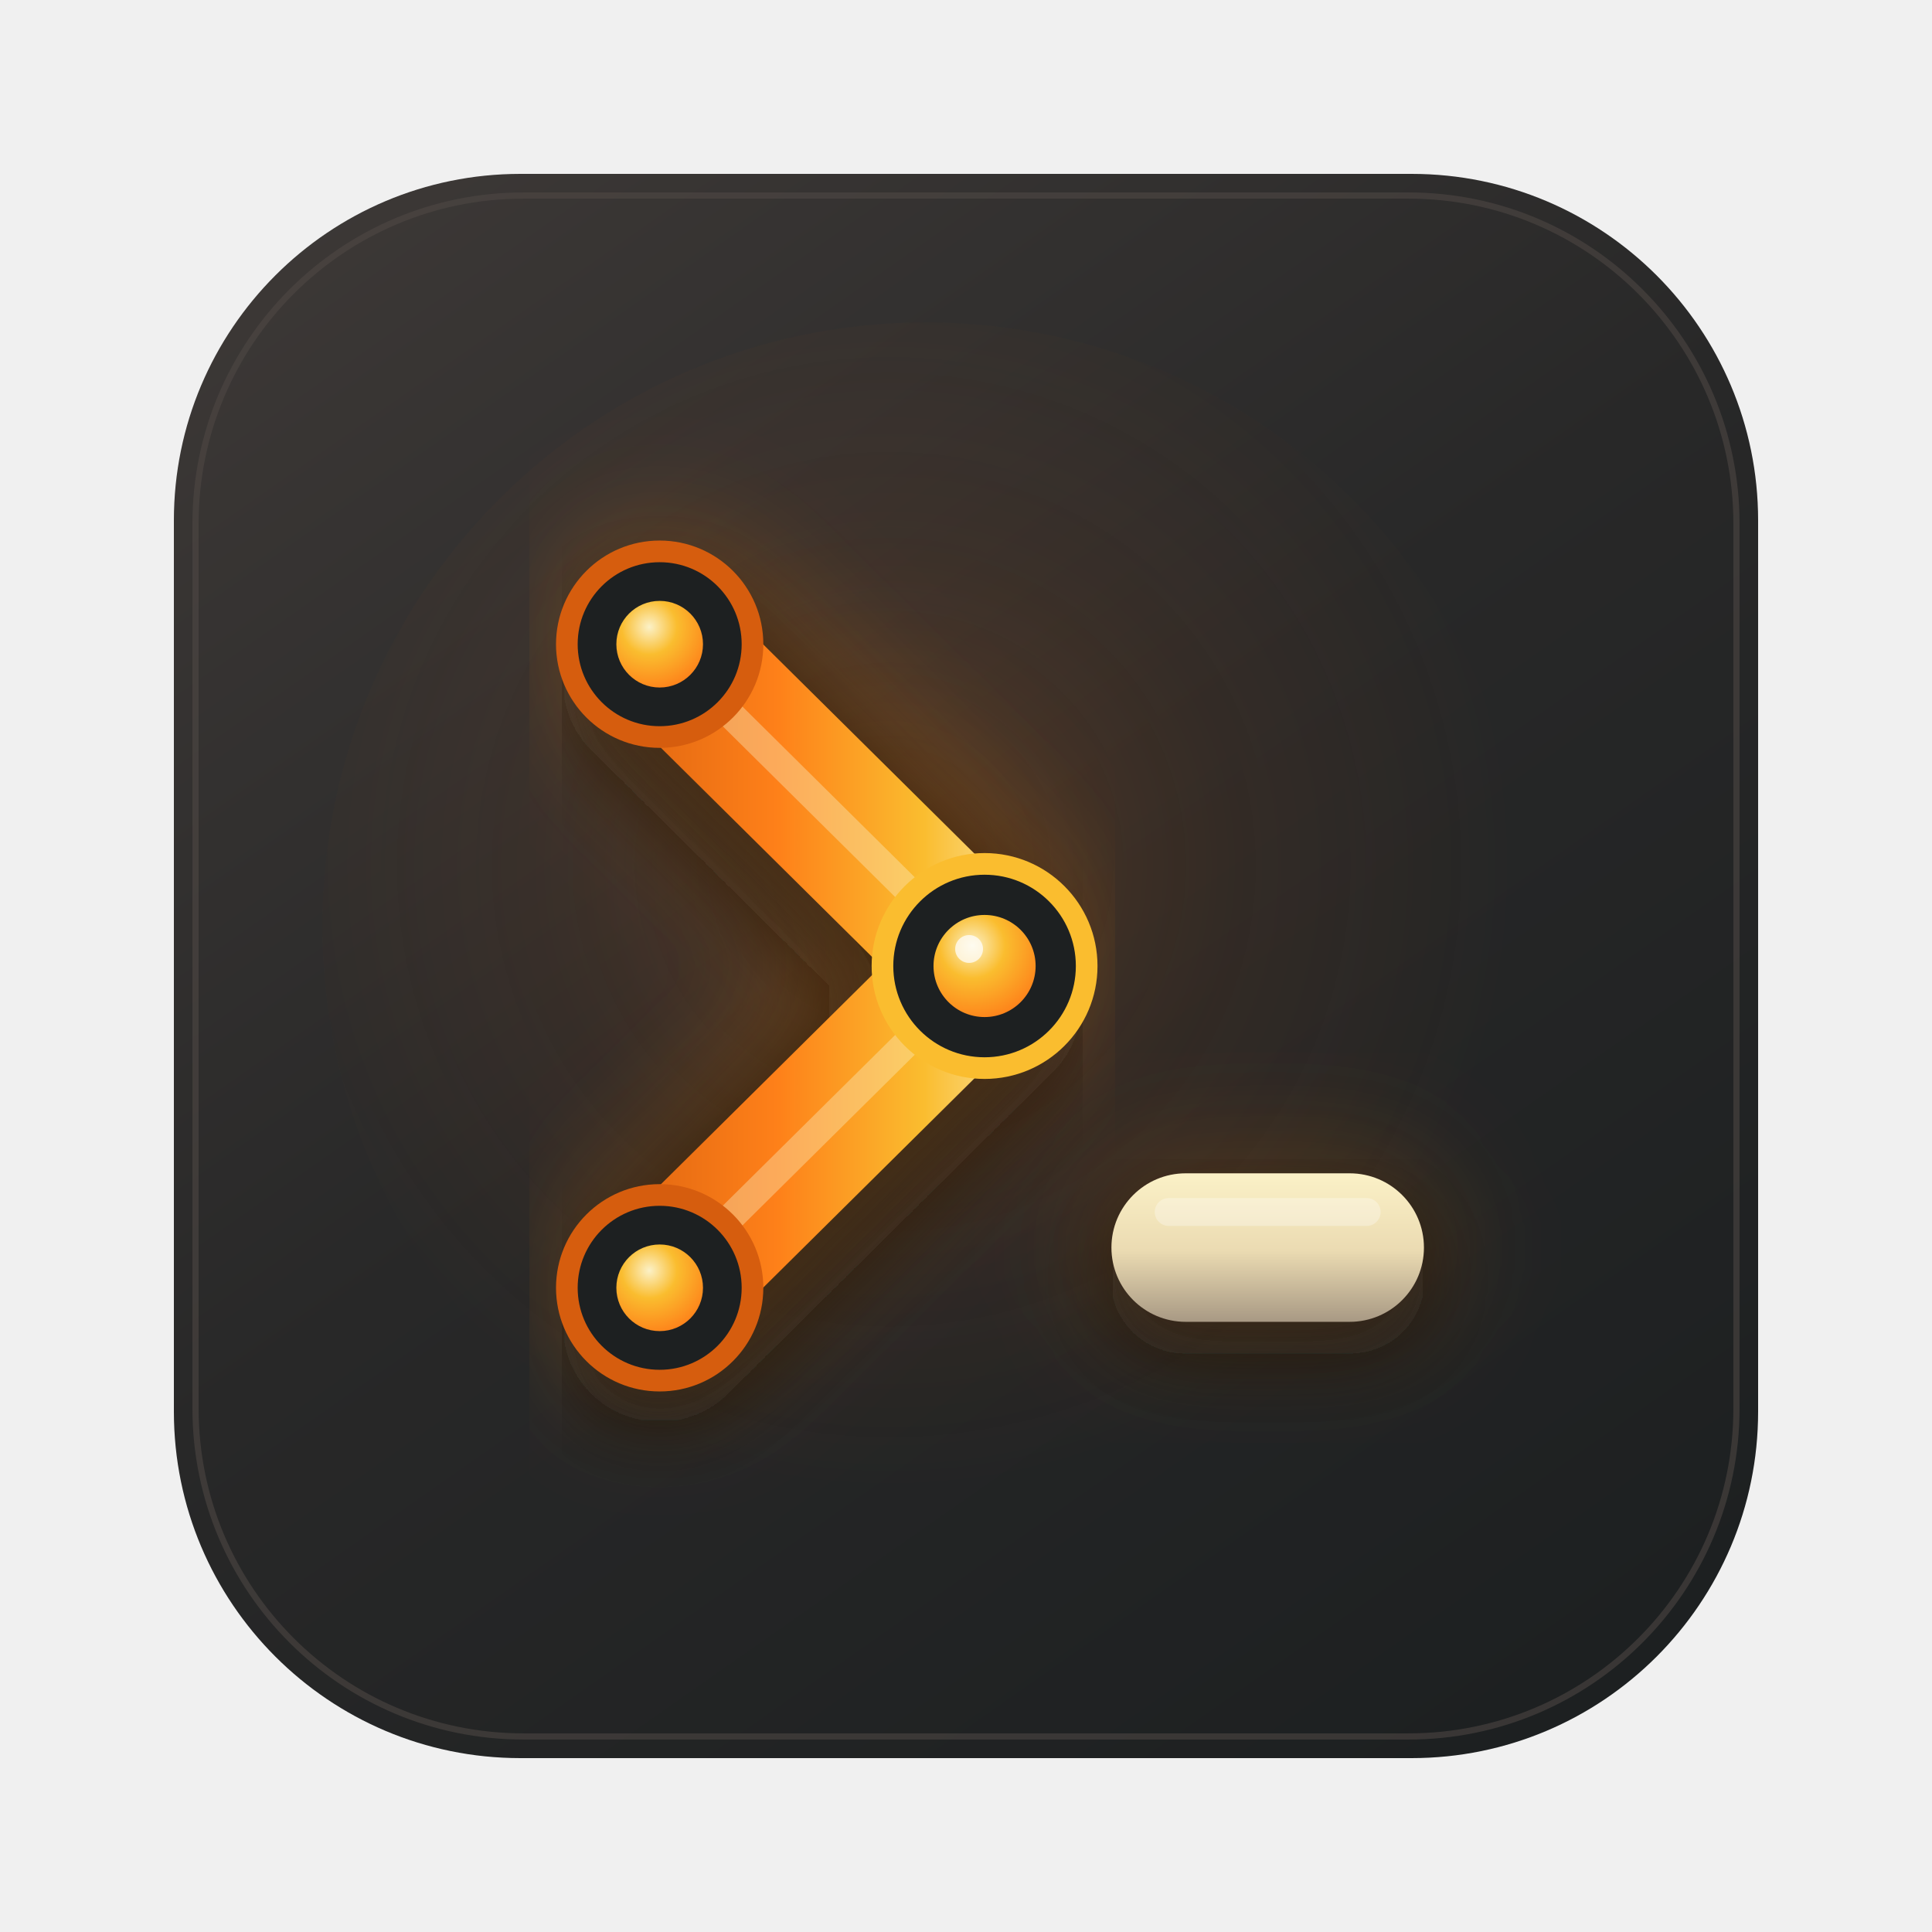
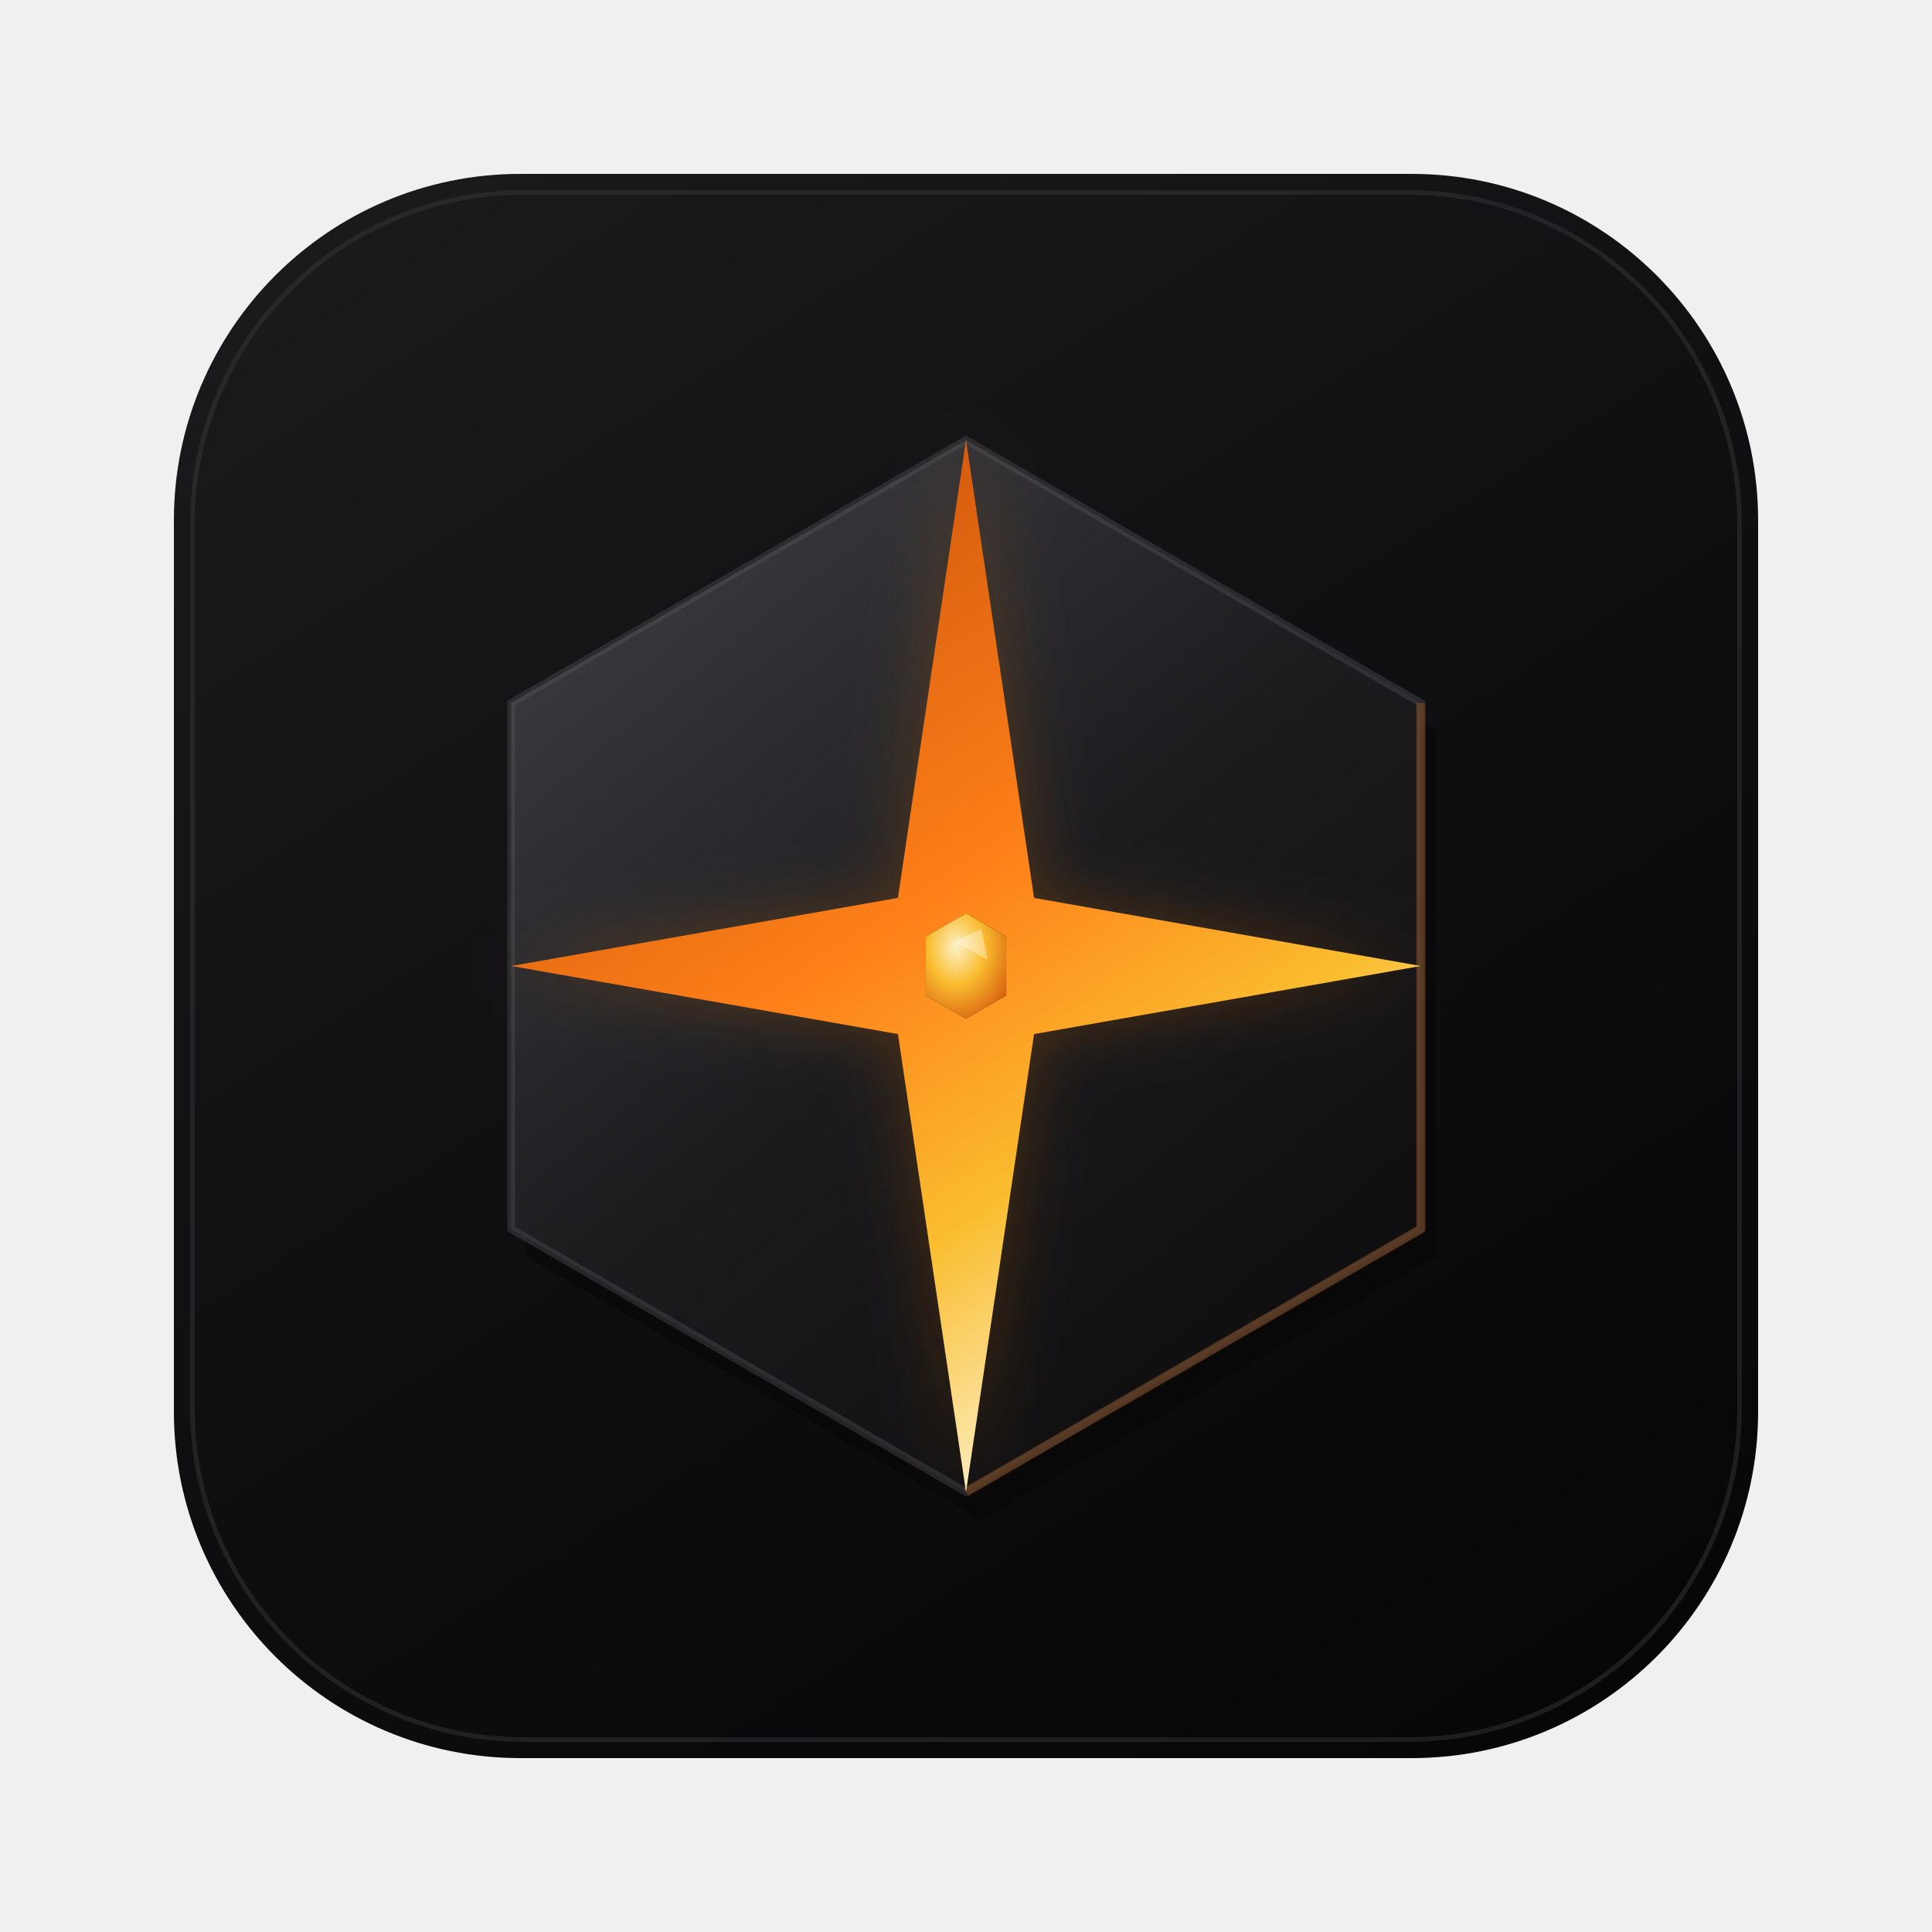
<svg xmlns="http://www.w3.org/2000/svg" width="1024" height="1024" viewBox="0 0 1024 1024">
  <defs>
-     <linearGradient id="background" x1="0.12" y1="0" x2="0.82" y2="1">
-       <stop offset="0" stop-color="#3c3836" />
-       <stop offset="0.48" stop-color="#282828" />
-       <stop offset="1" stop-color="#1d2021" />
+     <linearGradient id="tile" x1="0.18" y1="0" x2="0.82" y2="1">
+       <stop offset="0" stop-color="#1a1a1c" />
+       <stop offset="0.55" stop-color="#0e0e10" />
+       <stop offset="1" stop-color="#070708" />
    </linearGradient>
-     <radialGradient id="ambient" cx="0.47" cy="0.45" r="0.52">
-       <stop offset="0" stop-color="#fe8019" stop-opacity="0.20" />
-       <stop offset="0.55" stop-color="#d65d0e" stop-opacity="0.07" />
-       <stop offset="1" stop-color="#d65d0e" stop-opacity="0" />
-     </radialGradient>
-     <linearGradient id="molten" gradientUnits="userSpaceOnUse" x1="256" y1="512" x2="574" y2="512">
+     <linearGradient id="stone" x1="0.22" y1="0.05" x2="0.88" y2="1">
+       <stop offset="0" stop-color="#3a3a3e" />
+       <stop offset="0.45" stop-color="#1c1c1f" />
+       <stop offset="1" stop-color="#0b0b0c" />
+     </linearGradient>
+     <linearGradient id="molten" gradientUnits="userSpaceOnUse" x1="360" y1="280" x2="680" y2="760">
      <stop offset="0" stop-color="#d65d0e" />
-       <stop offset="0.42" stop-color="#fe8019" />
+       <stop offset="0.4" stop-color="#fe8019" />
      <stop offset="0.72" stop-color="#fabd2f" />
      <stop offset="1" stop-color="#fbf1c7" />
    </linearGradient>
-     <linearGradient id="metal" x1="0" y1="0" x2="0" y2="1">
+     <radialGradient id="core" cx="0.38" cy="0.32" r="0.78">
      <stop offset="0" stop-color="#fbf1c7" />
-       <stop offset="0.52" stop-color="#ebdbb2" />
-       <stop offset="1" stop-color="#a89984" />
-     </linearGradient>
-     <radialGradient id="node" cx="0.38" cy="0.30" r="0.76">
-       <stop offset="0" stop-color="#fbf1c7" />
-       <stop offset="0.42" stop-color="#fabd2f" />
-       <stop offset="1" stop-color="#fe8019" />
+       <stop offset="0.45" stop-color="#fabd2f" />
+       <stop offset="1" stop-color="#d65d0e" />
    </radialGradient>
-     <filter id="soft-shadow" x="-30%" y="-30%" width="160%" height="180%">
-       <feGaussianBlur stdDeviation="24" />
+     <filter id="ember" x="-40%" y="-40%" width="180%" height="180%">
+       <feGaussianBlur stdDeviation="22" />
    </filter>
-     <filter id="ember-glow" x="-40%" y="-40%" width="180%" height="180%">
-       <feGaussianBlur stdDeviation="34" />
-     </filter>
+     <clipPath id="hex">
+       <polygon points="512,172 806,342 806,682 512,852 218,682 218,342" />
+     </clipPath>
  </defs>
  <g transform="translate(512 512) scale(0.82) translate(-512 -512)">
-     <rect width="1024" height="1024" rx="224" fill="url(#background)" />
-     <rect x="14" y="14" width="996" height="996" rx="212" fill="none" stroke="#504945" stroke-width="4" stroke-opacity="0.55" />
-     <circle cx="486" cy="486" r="390" fill="url(#ambient)" />
-     <g fill="none" stroke-linecap="round">
-       <path d="M314 304 L524 512 M314 720 L524 512" stroke="#111313" stroke-width="124" stroke-opacity="0.72" transform="translate(0 24)" filter="url(#soft-shadow)" />
-       <path d="M314 304 L524 512 M314 720 L524 512" stroke="#fe8019" stroke-width="164" stroke-opacity="0.18" filter="url(#ember-glow)" />
-       <path d="M314 304 L524 512 M314 720 L524 512" stroke="url(#molten)" stroke-width="94" />
-       <path d="M314 304 L524 512 M314 720 L524 512" stroke="#fbf1c7" stroke-width="18" stroke-opacity="0.38" />
+     <rect width="1024" height="1024" rx="224" fill="url(#tile)" />
+     <rect x="12" y="12" width="1000" height="1000" rx="214" fill="none" stroke="#3a3a3e" stroke-width="3" stroke-opacity="0.45" />
+     <g>
+       <polygon points="512,172 806,342 806,682 512,852 218,682 218,342" fill="#050506" opacity="0.55" transform="translate(10 18)" />
+       <polygon points="512,172 806,342 806,682 512,852 218,682 218,342" fill="url(#stone)" />
+       <polygon points="512,172 806,342 806,682 512,852 218,682 218,342" fill="none" stroke="#5a5a60" stroke-width="5" stroke-opacity="0.35" />
+       <path d="M806 342 L806 682 L512 852" fill="none" stroke="#fe8019" stroke-width="6" stroke-opacity="0.22" stroke-linejoin="round" />
+       <polygon points="512,172 556,468 806,512 556,556 512,852 468,556 218,512 468,468" fill="#fe8019" fill-opacity="0.22" filter="url(#ember)" />
+       <g clip-path="url(#hex)">
+         <polygon points="512,172 556,468 806,512 556,556 512,852 468,556 218,512 468,468" fill="url(#molten)" />
+       </g>
+       <polygon points="512,478 538,493 538,531 512,546 486,531 486,493" fill="#1d2021" />
+       <polygon points="512,478 538,493 538,531 512,546 486,531 486,493" fill="url(#core)" />
+       <polygon points="504,496 522,488 526,508" fill="#fff" fill-opacity="0.35" />
    </g>
-     <g>
-       <circle cx="314" cy="304" r="60" fill="#1d2021" stroke="#d65d0e" stroke-width="14" />
-       <circle cx="314" cy="304" r="28" fill="url(#node)" />
-       <circle cx="314" cy="720" r="60" fill="#1d2021" stroke="#d65d0e" stroke-width="14" />
-       <circle cx="314" cy="720" r="28" fill="url(#node)" />
-       <circle cx="524" cy="512" r="66" fill="#1d2021" stroke="#fabd2f" stroke-width="14" />
-       <circle cx="524" cy="512" r="33" fill="url(#node)" />
-       <circle cx="514" cy="501" r="9" fill="#fff" fill-opacity="0.72" />
-     </g>
-     <rect x="606" y="646" width="202" height="96" rx="48" fill="#111313" fill-opacity="0.65" transform="translate(0 20)" filter="url(#soft-shadow)" />
-     <rect x="584" y="624" width="246" height="140" rx="70" fill="#fe8019" fill-opacity="0.15" filter="url(#ember-glow)" />
-     <rect x="606" y="646" width="202" height="96" rx="48" fill="url(#metal)" />
-     <rect x="634" y="662" width="146" height="18" rx="9" fill="#fff" fill-opacity="0.30" />
  </g>
</svg>
